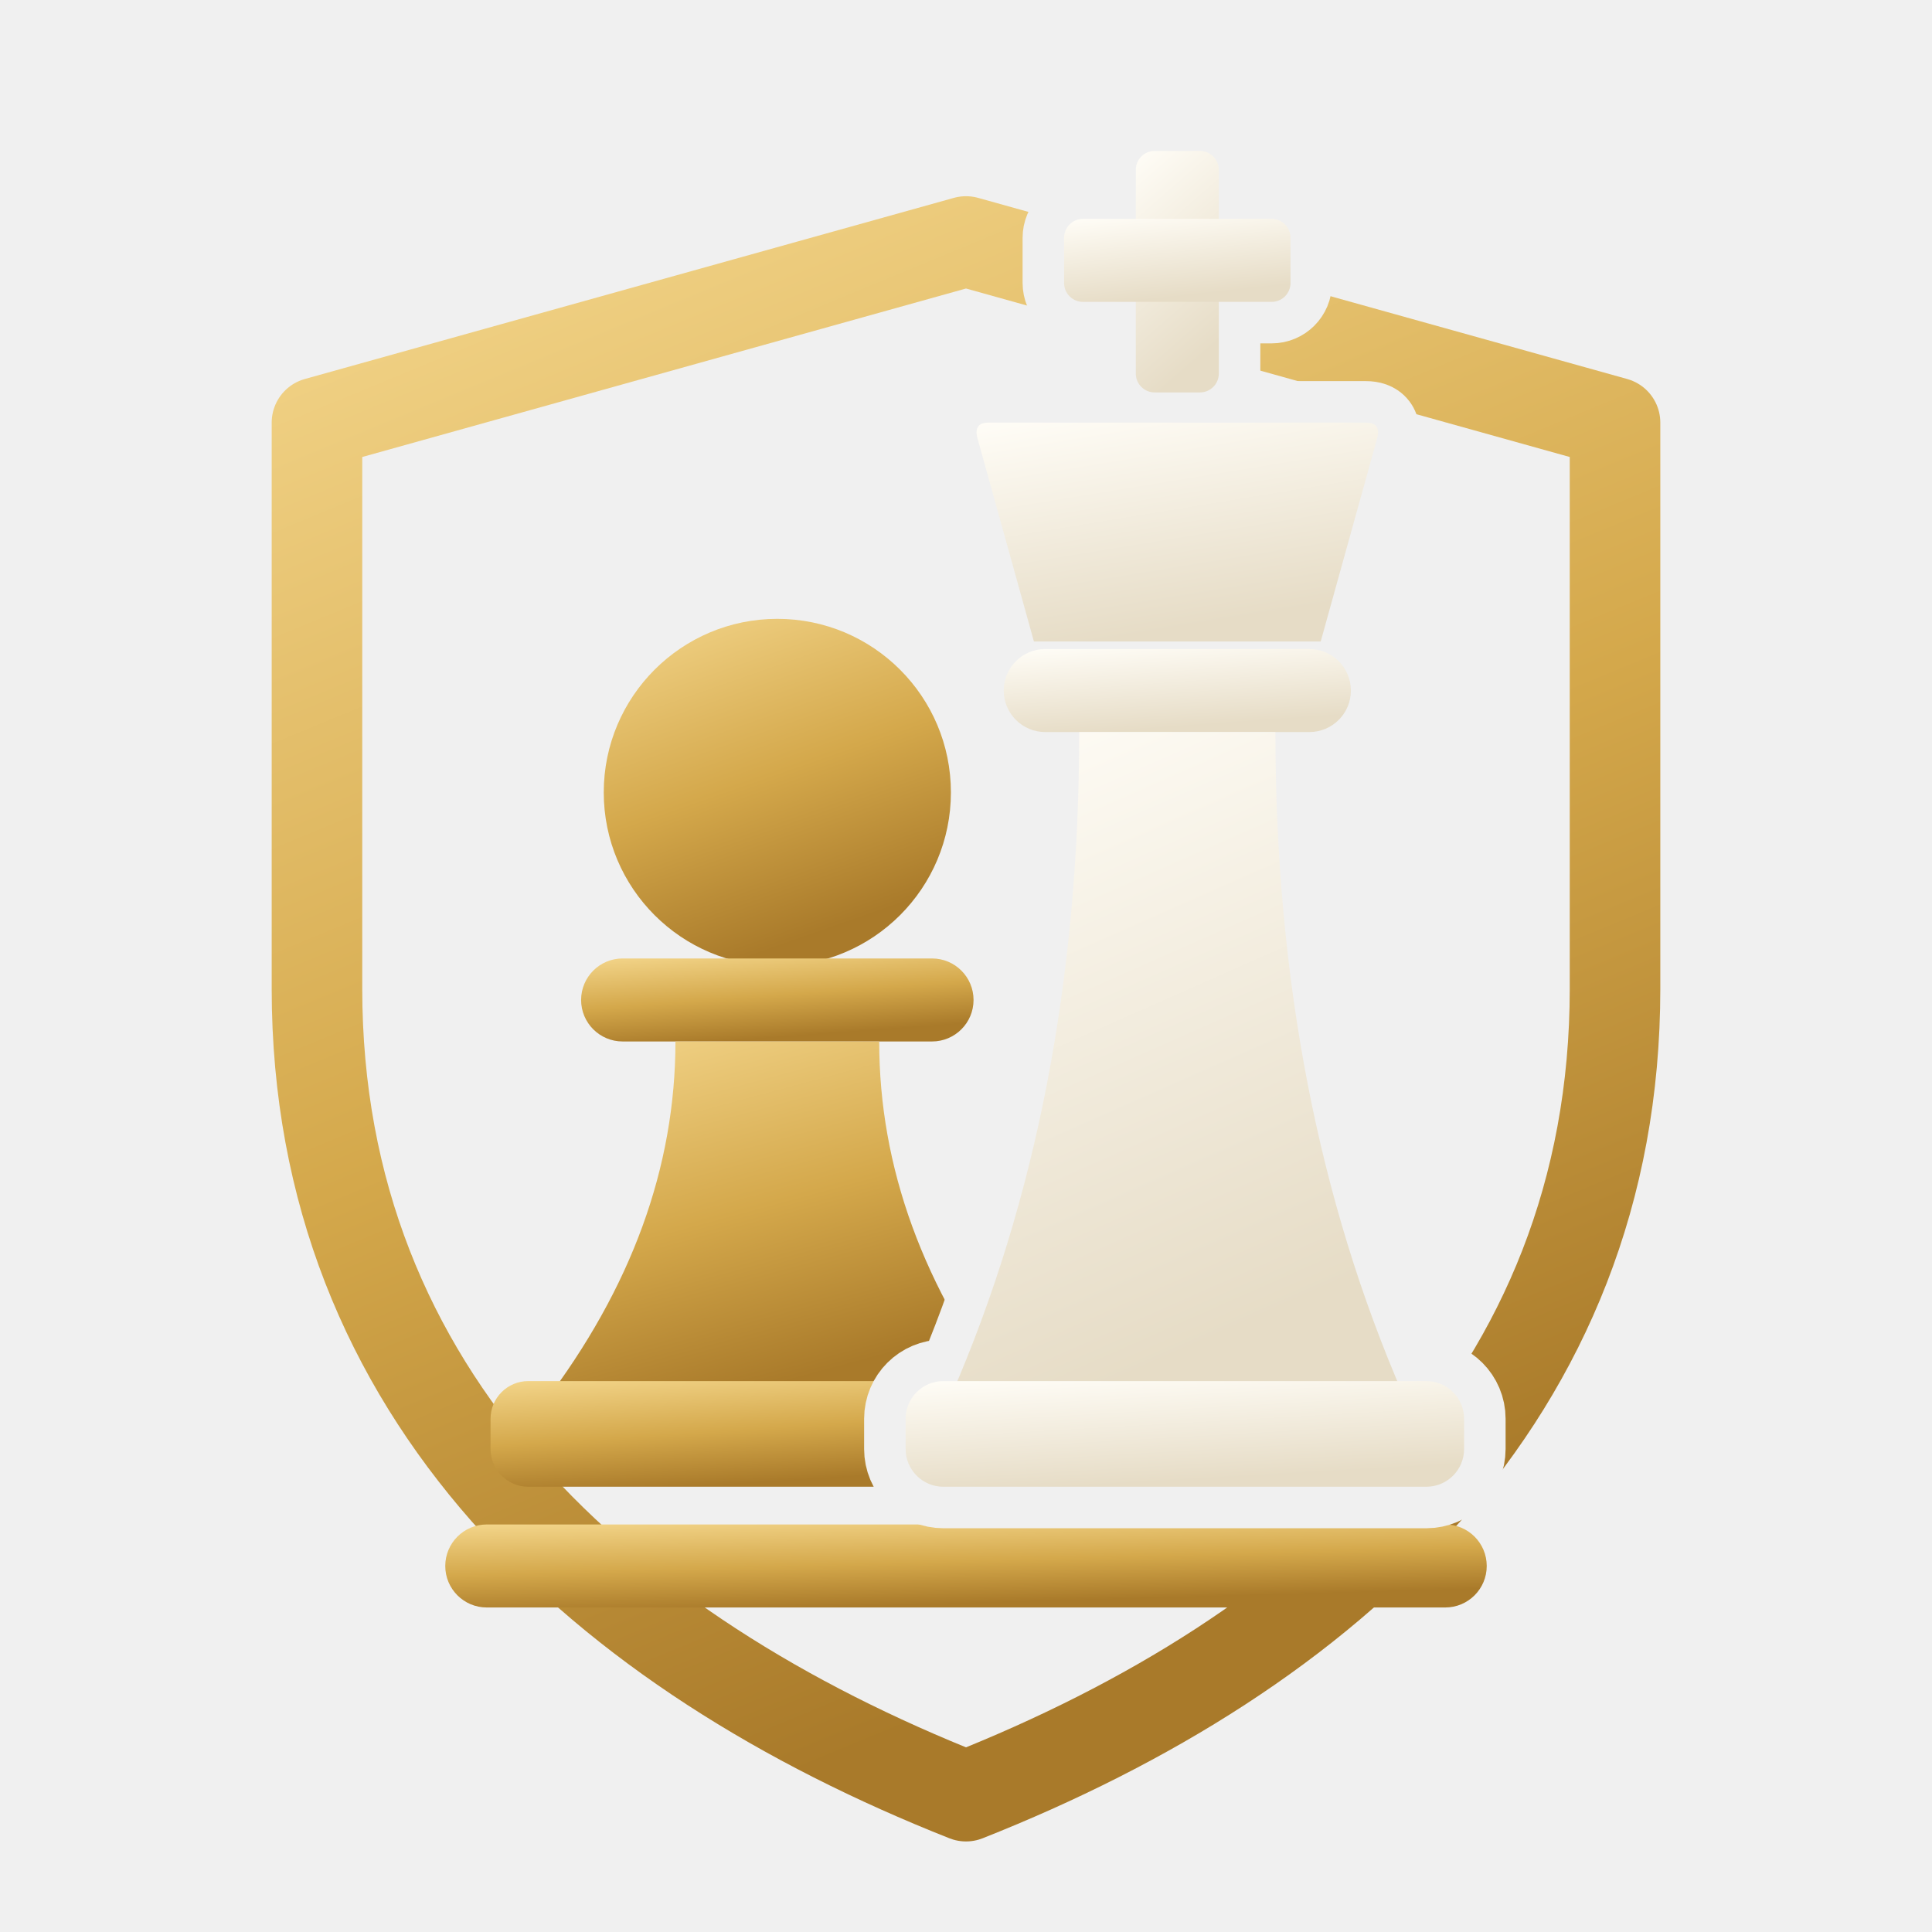
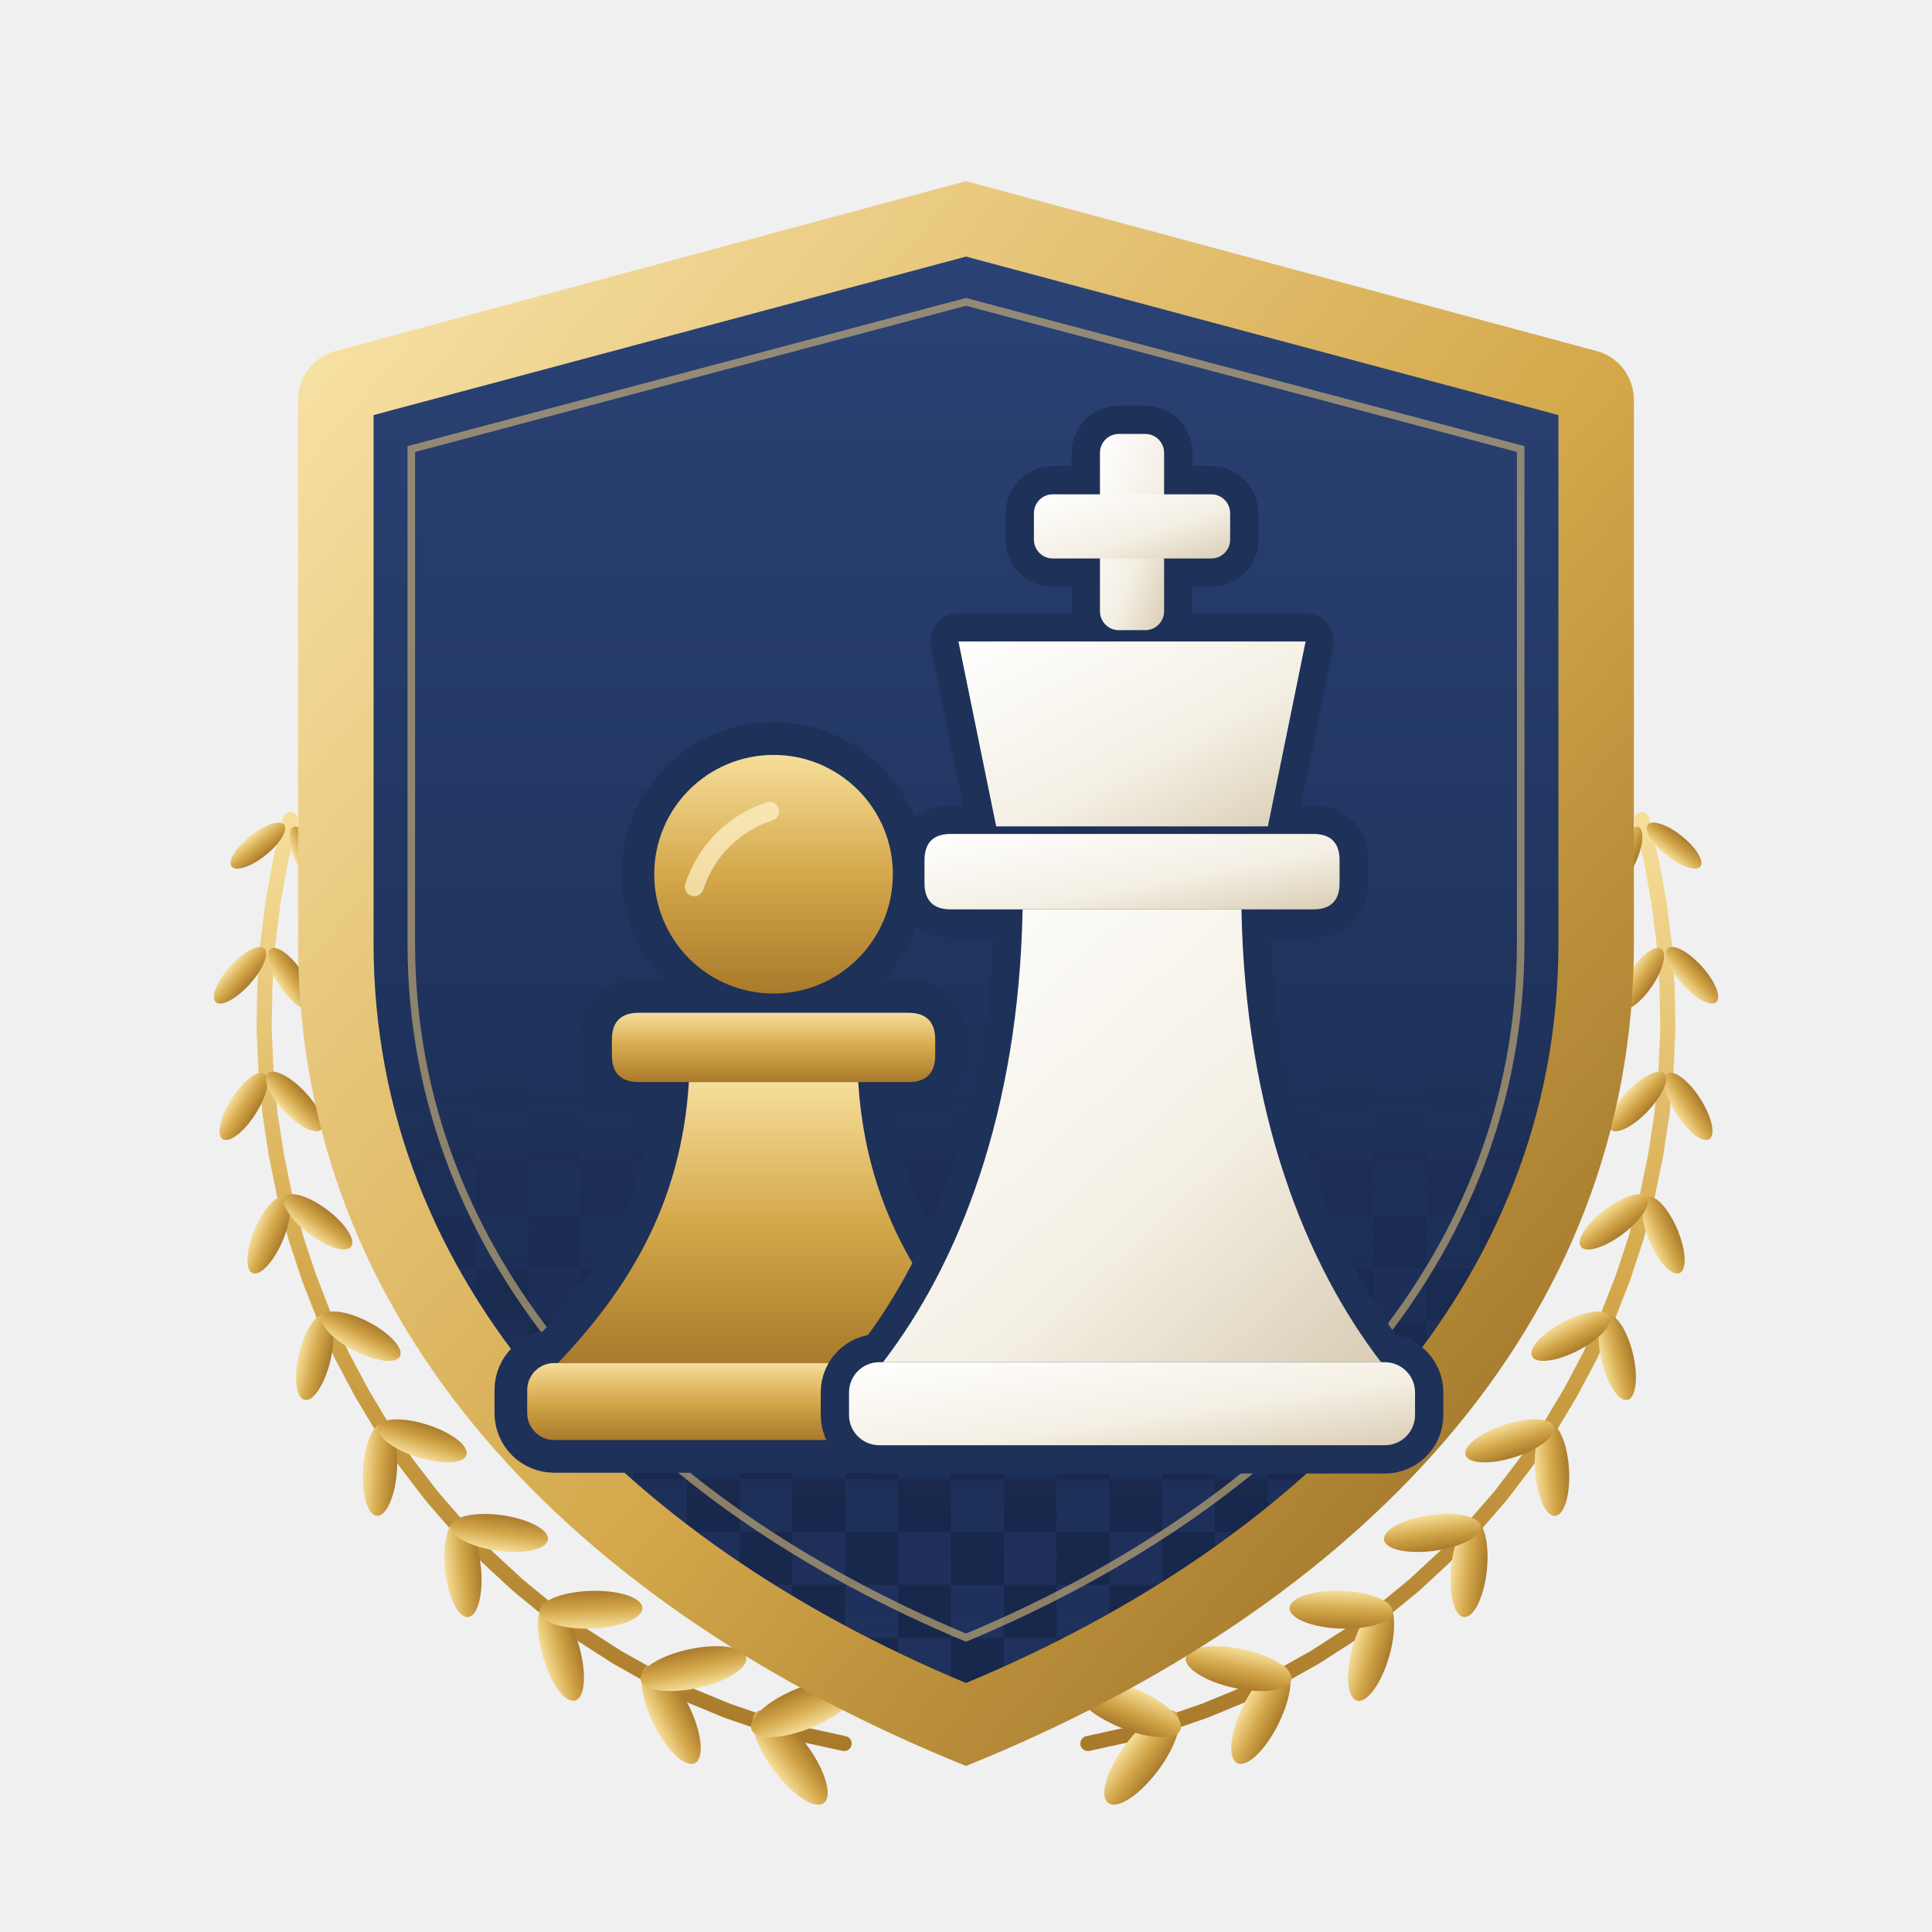
- <svg xmlns="http://www.w3.org/2000/svg" viewBox="0 0 512 512">
+ <svg xmlns="http://www.w3.org/2000/svg" viewBox="0 0 1024 1024">
  <defs>
-     <linearGradient id="gold" x1="0" y1="0" x2="0.35" y2="1">
-       <stop offset="0" stop-color="#F3D58A" />
-       <stop offset=".55" stop-color="#D4A84B" />
+     <linearGradient id="g" x1="0" y1="0" x2="0" y2="1">
+       <stop offset="0" stop-color="#F6DE9A" />
+       <stop offset=".5" stop-color="#D4A84B" />
      <stop offset="1" stop-color="#A97A2A" />
    </linearGradient>
-     <linearGradient id="ivory" x1="0" y1="0" x2="0.3" y2="1">
-       <stop offset="0" stop-color="#FFFDF7" />
-       <stop offset="1" stop-color="#E6DCC6" />
+     <linearGradient id="gd" x1="0" y1="0" x2="1" y2="1">
+       <stop offset="0" stop-color="#FBE7AE" />
+       <stop offset=".55" stop-color="#D4A84B" />
+       <stop offset="1" stop-color="#8E6420" />
    </linearGradient>
-     <g id="king">
-       <rect x="301" y="40" width="22" height="64" rx="5" />
-       <rect x="282" y="58" width="60" height="22" rx="5" />
-       <path d="M262 112 H362 Q366 112 365 116 L350 170 H274 L259 116 Q258 112 262 112 Z" />
-       <rect x="266" y="172" width="92" height="22" rx="11" />
-       <path d="M286 194 H338 Q338 292 372 370 H252 Q286 292 286 194 Z" />
-       <rect x="240" y="366" width="148" height="28" rx="10" />
-     </g>
-     <g id="pawn">
-       <circle cx="206" cy="210" r="46" />
-       <rect x="154" y="254" width="104" height="22" rx="11" />
-       <path d="M179 276 H233 Q233 326 268 372 H144 Q179 326 179 276 Z" />
-       <rect x="130" y="366" width="152" height="28" rx="10" />
-     </g>
-     <mask id="seam" maskUnits="userSpaceOnUse">
-       <rect width="512" height="512" fill="#fff" />
-       <use href="#king" fill="#000" stroke="#000" stroke-width="22" stroke-linejoin="round" />
+     <linearGradient id="iv" x1="0" y1="0" x2="1" y2="1">
+       <stop offset="0" stop-color="#FFFFFF" />
+       <stop offset=".6" stop-color="#F4EFE4" />
+       <stop offset="1" stop-color="#D9CDB4" />
+     </linearGradient>
+     <linearGradient id="field" x1="0" y1="0" x2="0" y2="1">
+       <stop offset="0" stop-color="#2A4275" />
+       <stop offset=".6" stop-color="#1E3159" />
+       <stop offset="1" stop-color="#121F3D" />
+     </linearGradient>
+     <pattern id="chk" width="56" height="56" patternUnits="userSpaceOnUse">
+       <rect width="56" height="56" fill="#1A2B52" />
+       <rect width="28" height="28" fill="#24396A" />
+       <rect x="28" y="28" width="28" height="28" fill="#24396A" />
+     </pattern>
+     <linearGradient id="fade" x1="0" y1="0" x2="0" y2="1">
+       <stop offset="0" stop-color="#fff" stop-opacity="0" />
+       <stop offset="1" stop-color="#fff" stop-opacity="1" />
+     </linearGradient>
+     <mask id="chkm">
+       <rect x="0" y="560" width="1024" height="400" fill="url(#fade)" />
    </mask>
+     <clipPath id="shc">
+       <path d="M512 136L826 220V500C826 680 694 816 512 892C330 816 198 680 198 500V220Z" />
+     </clipPath>
  </defs>
-   <g mask="url(#seam)">
-     <path d="M256 64 L428 112 V262 C428 370 352 438 256 476 C160 438 84 370 84 262 V112 Z" fill="none" stroke="url(#gold)" stroke-width="24" stroke-linejoin="round" />
-     <use href="#pawn" fill="url(#gold)" />
-     <rect x="118" y="404" width="276" height="22" rx="11" fill="url(#gold)" />
+   <path d="M447.4 924.1 L426.4 919.5 L405.7 913.7 L385.4 906.7 L365.5 898.5 L346.0 889.0 L327.1 878.4 L308.9 866.7 L291.2 853.9 L274.4 840.1 L258.3 825.2 L243.1 809.4 L228.7 792.8 L215.3 775.3 L202.9 757.0 L191.5 737.9 L181.1 718.3 L171.9 698.0 L163.8 677.2 L156.8 656.0 L151.0 634.3 L146.5 612.4 L143.1 590.2 L141.0 567.9 L140.0 545.4 L140.4 523.0 L141.9 500.6 L144.7 478.3 L148.7 456.3 L153.9 434.5" fill="none" stroke="url(#g)" stroke-width="8" stroke-linecap="round" />
+   <ellipse cx="418.8" cy="931.5" rx="30.0" ry="11.0" fill="url(#g)" transform="rotate(-126.4 418.8 931.5)" />
+   <ellipse cx="426.1" cy="905.4" rx="30.0" ry="11.0" fill="url(#g)" transform="rotate(-202.4 426.1 905.4)" />
+   <ellipse cx="355.7" cy="908.8" rx="28.6" ry="10.5" fill="url(#g)" transform="rotate(-116.1 355.7 908.8)" />
+   <ellipse cx="367.5" cy="884.4" rx="28.6" ry="10.5" fill="url(#g)" transform="rotate(-192.1 367.5 884.4)" />
+   <ellipse cx="297.3" cy="875.1" rx="27.3" ry="10.0" fill="url(#g)" transform="rotate(-106.0 297.3 875.1)" />
+   <ellipse cx="313.2" cy="853.2" rx="27.3" ry="10.0" fill="url(#g)" transform="rotate(-182.0 313.2 853.2)" />
+   <ellipse cx="245.4" cy="831.3" rx="25.9" ry="9.5" fill="url(#g)" transform="rotate(-96.0 245.4 831.3)" />
+   <ellipse cx="264.8" cy="812.5" rx="25.9" ry="9.5" fill="url(#g)" transform="rotate(-172.0 264.8 812.5)" />
+   <ellipse cx="201.4" cy="778.9" rx="24.6" ry="9.0" fill="url(#g)" transform="rotate(-86.2 201.4 778.9)" />
+   <ellipse cx="223.8" cy="763.7" rx="24.6" ry="9.0" fill="url(#g)" transform="rotate(-162.2 223.8 763.7)" />
+   <ellipse cx="166.8" cy="719.4" rx="23.2" ry="8.5" fill="url(#g)" transform="rotate(-76.5 166.8 719.4)" />
+   <ellipse cx="191.4" cy="708.2" rx="23.2" ry="8.5" fill="url(#g)" transform="rotate(-152.5 191.4 708.2)" />
+   <ellipse cx="142.4" cy="654.6" rx="21.9" ry="8.0" fill="url(#g)" transform="rotate(-67.0 142.4 654.6)" />
+   <ellipse cx="168.6" cy="647.6" rx="21.9" ry="8.0" fill="url(#g)" transform="rotate(-143.0 168.6 647.6)" />
+   <ellipse cx="129.1" cy="586.4" rx="20.6" ry="7.5" fill="url(#g)" transform="rotate(-57.5 129.1 586.4)" />
+   <ellipse cx="156.1" cy="583.8" rx="20.6" ry="7.5" fill="url(#g)" transform="rotate(-133.5 156.1 583.8)" />
+   <ellipse cx="127.2" cy="516.9" rx="19.2" ry="7.0" fill="url(#g)" transform="rotate(-48.0 127.2 516.9)" />
+   <ellipse cx="154.2" cy="518.8" rx="19.2" ry="7.0" fill="url(#g)" transform="rotate(-124.0 154.2 518.8)" />
+   <ellipse cx="136.7" cy="448.2" rx="17.8" ry="6.5" fill="url(#g)" transform="rotate(-38.6 136.7 448.2)" />
+   <ellipse cx="163.0" cy="454.5" rx="17.8" ry="6.5" fill="url(#g)" transform="rotate(-114.6 163.0 454.5)" />
+   <path d="M576.6 924.1 L597.6 919.5 L618.3 913.7 L638.6 906.7 L658.5 898.5 L678.0 889.0 L696.9 878.4 L715.1 866.7 L732.8 853.9 L749.6 840.1 L765.7 825.2 L780.9 809.4 L795.3 792.8 L808.7 775.3 L821.1 757.0 L832.5 737.9 L842.9 718.3 L852.1 698.0 L860.2 677.2 L867.2 656.0 L873.0 634.3 L877.5 612.4 L880.9 590.2 L883.0 567.9 L884.0 545.4 L883.6 523.0 L882.1 500.6 L879.3 478.3 L875.3 456.3 L870.1 434.5" fill="none" stroke="url(#g)" stroke-width="8" stroke-linecap="round" />
+   <ellipse cx="605.2" cy="931.5" rx="30.0" ry="11.0" fill="url(#g)" transform="rotate(-53.6 605.2 931.5)" />
+   <ellipse cx="597.9" cy="905.4" rx="30.0" ry="11.0" fill="url(#g)" transform="rotate(22.4 597.9 905.4)" />
+   <ellipse cx="668.3" cy="908.8" rx="28.6" ry="10.5" fill="url(#g)" transform="rotate(-63.9 668.3 908.8)" />
+   <ellipse cx="656.5" cy="884.4" rx="28.6" ry="10.5" fill="url(#g)" transform="rotate(12.1 656.5 884.4)" />
+   <ellipse cx="726.7" cy="875.1" rx="27.3" ry="10.0" fill="url(#g)" transform="rotate(-74.0 726.7 875.1)" />
+   <ellipse cx="710.8" cy="853.2" rx="27.3" ry="10.0" fill="url(#g)" transform="rotate(2.0 710.8 853.2)" />
+   <ellipse cx="778.6" cy="831.3" rx="25.9" ry="9.5" fill="url(#g)" transform="rotate(-84.0 778.6 831.3)" />
+   <ellipse cx="759.2" cy="812.5" rx="25.9" ry="9.5" fill="url(#g)" transform="rotate(-8.0 759.2 812.5)" />
+   <ellipse cx="822.6" cy="778.9" rx="24.6" ry="9.0" fill="url(#g)" transform="rotate(-93.8 822.6 778.9)" />
+   <ellipse cx="800.2" cy="763.7" rx="24.6" ry="9.0" fill="url(#g)" transform="rotate(-17.8 800.2 763.7)" />
+   <ellipse cx="857.2" cy="719.4" rx="23.2" ry="8.5" fill="url(#g)" transform="rotate(-103.5 857.2 719.4)" />
+   <ellipse cx="832.6" cy="708.2" rx="23.2" ry="8.5" fill="url(#g)" transform="rotate(-27.5 832.6 708.2)" />
+   <ellipse cx="881.6" cy="654.6" rx="21.9" ry="8.0" fill="url(#g)" transform="rotate(-113.0 881.6 654.6)" />
+   <ellipse cx="855.4" cy="647.6" rx="21.9" ry="8.0" fill="url(#g)" transform="rotate(-37.0 855.4 647.6)" />
+   <ellipse cx="894.9" cy="586.4" rx="20.6" ry="7.5" fill="url(#g)" transform="rotate(-122.5 894.9 586.4)" />
+   <ellipse cx="867.9" cy="583.8" rx="20.6" ry="7.5" fill="url(#g)" transform="rotate(-46.5 867.9 583.8)" />
+   <ellipse cx="896.8" cy="516.9" rx="19.2" ry="7.0" fill="url(#g)" transform="rotate(-132.0 896.8 516.9)" />
+   <ellipse cx="869.8" cy="518.8" rx="19.2" ry="7.0" fill="url(#g)" transform="rotate(-56.0 869.8 518.8)" />
+   <ellipse cx="887.3" cy="448.2" rx="17.8" ry="6.5" fill="url(#g)" transform="rotate(-141.4 887.3 448.2)" />
+   <ellipse cx="861.0" cy="454.5" rx="17.8" ry="6.5" fill="url(#g)" transform="rotate(-65.4 861.0 454.5)" />
+   <path d="M512 96L846 186C858 189 866 200 866 212V500C866 702 720 852 512 936C304 852 158 702 158 500V212C158 200 166 189 178 186Z" fill="url(#gd)" />
+   <path d="M512 136L826 220V500C826 680 694 816 512 892C330 816 198 680 198 500V220Z" fill="url(#field)" />
+   <g clip-path="url(#shc)">
+     <rect x="0" y="560" width="1024" height="400" fill="url(#chk)" mask="url(#chkm)" opacity=".9" />
  </g>
-   <use href="#king" fill="url(#ivory)" />
+   <path d="M512 160L806 238V500C806 668 684 796 512 868C340 796 218 668 218 500V238Z" fill="none" stroke="#E8C77A" stroke-opacity=".55" stroke-width="4" />
+   <rect x="300" y="742" width="424" height="34" rx="12" fill="url(#g)" />
+   <g transform="translate(410 700) scale(1.02)">
+     <circle cx="0" cy="-232" r="62" fill="#1E3159" stroke="#1E3159" stroke-width="34" stroke-linejoin="round" />
+     <path d="M-70 -160H70Q84 -160 84 -146V-138Q84 -124 70 -124H-70Q-84 -124 -84 -138V-146Q-84 -160 -70 -160Z" fill="#1E3159" stroke="#1E3159" stroke-width="34" stroke-linejoin="round" />
+     <path d="M-44 -124H44C48 -60 76 -16 112 22H-112C-76 -16 -48 -60 -44 -124Z" fill="#1E3159" stroke="#1E3159" stroke-width="34" stroke-linejoin="round" />
+     <rect x="-128" y="22" width="256" height="40" rx="14" fill="#1E3159" stroke="#1E3159" stroke-width="34" stroke-linejoin="round" />
+   </g>
+   <g transform="translate(410 700) scale(1.02)">
+     <circle cx="0" cy="-232" r="62" fill="url(#g)" />
+     <path d="M-70 -160H70Q84 -160 84 -146V-138Q84 -124 70 -124H-70Q-84 -124 -84 -138V-146Q-84 -160 -70 -160Z" fill="url(#g)" />
+     <path d="M-44 -124H44C48 -60 76 -16 112 22H-112C-76 -16 -48 -60 -44 -124Z" fill="url(#g)" />
+     <rect x="-128" y="22" width="256" height="40" rx="14" fill="url(#g)" />
+   </g>
+   <g transform="translate(600 700) scale(1.0)">
+     <rect x="-17" y="-470" width="34" height="104" rx="10" fill="#1E3159" stroke="#1E3159" stroke-width="30" stroke-linejoin="round" />
+     <rect x="-52" y="-438" width="104" height="34" rx="10" fill="#1E3159" stroke="#1E3159" stroke-width="30" stroke-linejoin="round" />
+     <path d="M-92 -360H92L72 -262H-72Z" fill="#1E3159" stroke="#1E3159" stroke-width="30" stroke-linejoin="round" />
+     <path d="M-96 -258H96Q110 -258 110 -244V-232Q110 -218 96 -218H-96Q-110 -218 -110 -232V-244Q-110 -258 -96 -258Z" fill="#1E3159" stroke="#1E3159" stroke-width="30" stroke-linejoin="round" />
+     <path d="M-58 -218H58C60 -110 92 -30 132 22H-132C-92 -30 -60 -110 -58 -218Z" fill="#1E3159" stroke="#1E3159" stroke-width="30" stroke-linejoin="round" />
+     <rect x="-150" y="22" width="300" height="44" rx="16" fill="#1E3159" stroke="#1E3159" stroke-width="30" stroke-linejoin="round" />
+   </g>
+   <g transform="translate(600 700) scale(1.0)">
+     <rect x="-17" y="-470" width="34" height="104" rx="10" fill="url(#iv)" />
+     <rect x="-52" y="-438" width="104" height="34" rx="10" fill="url(#iv)" />
+     <path d="M-92 -360H92L72 -262H-72Z" fill="url(#iv)" />
+     <path d="M-96 -258H96Q110 -258 110 -244V-232Q110 -218 96 -218H-96Q-110 -218 -110 -232V-244Q-110 -258 -96 -258Z" fill="url(#iv)" />
+     <path d="M-58 -218H58C60 -110 92 -30 132 22H-132C-92 -30 -60 -110 -58 -218Z" fill="url(#iv)" />
+     <rect x="-150" y="22" width="300" height="44" rx="16" fill="url(#iv)" />
+   </g>
+   <path d="M370 470a62 62 0 0 1 40 -40" transform="translate(-2 0)" fill="none" stroke="#FFF3CC" stroke-width="10" stroke-linecap="round" opacity=".7" />
</svg>
